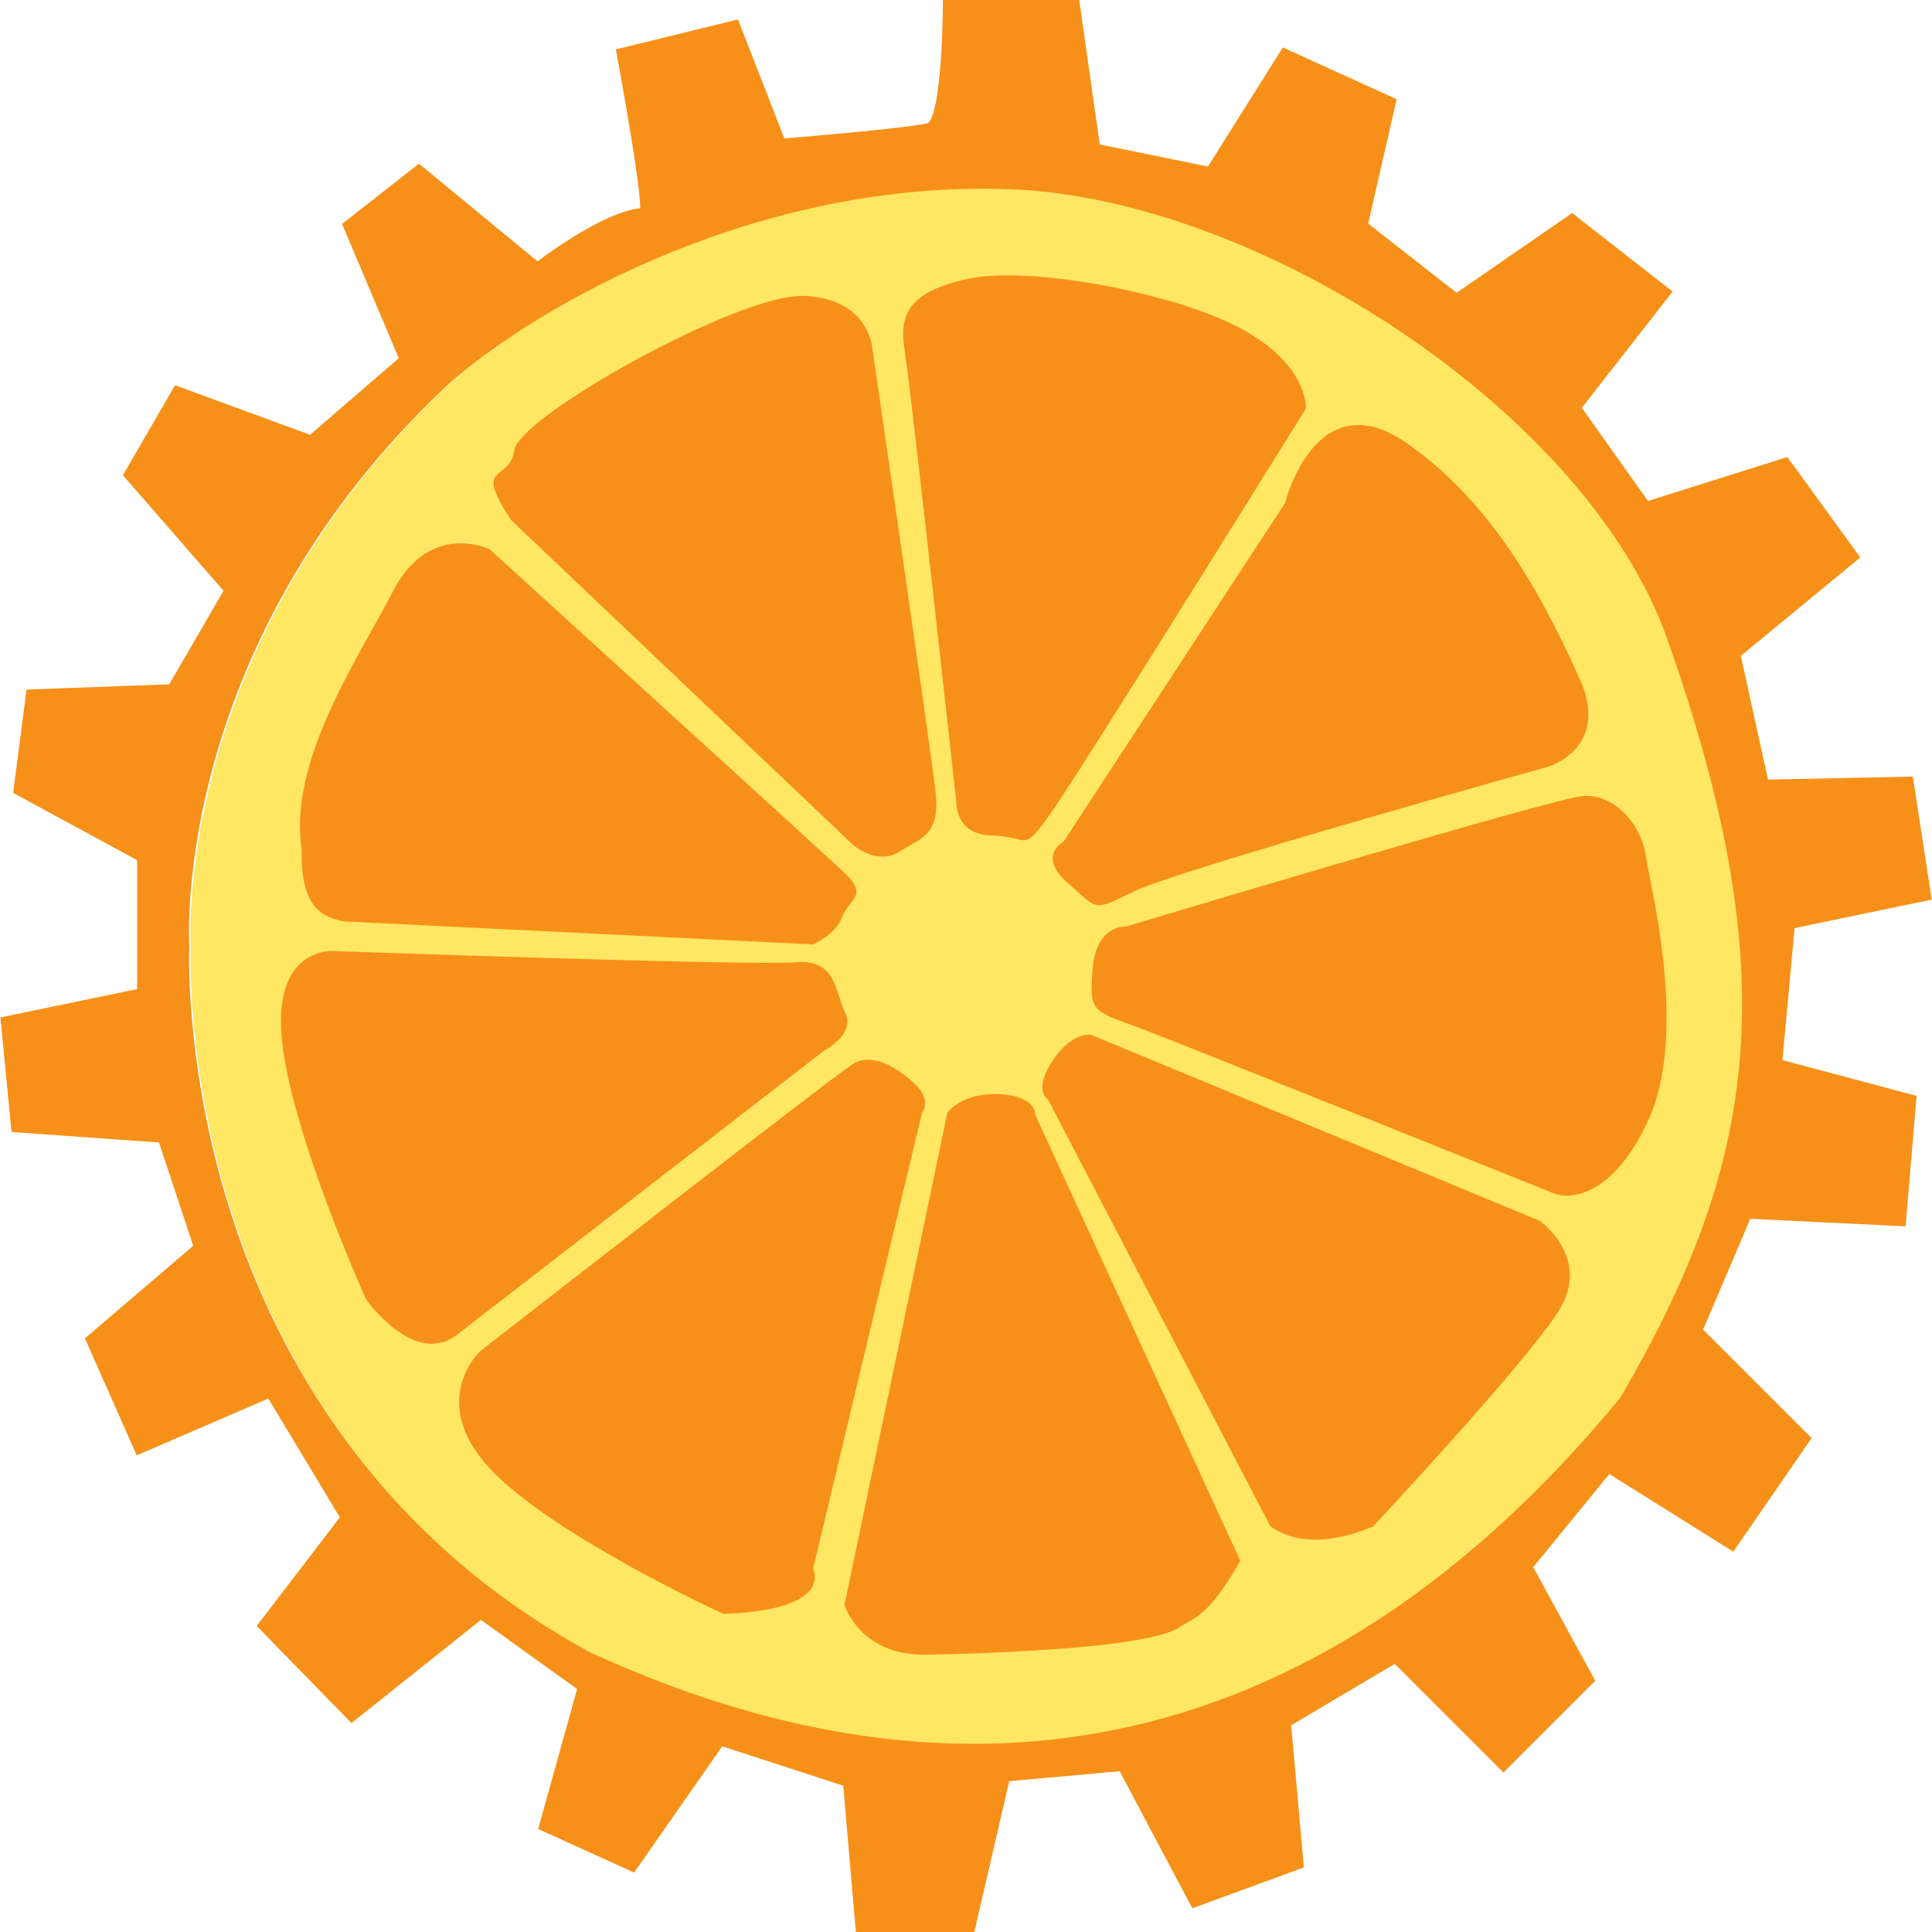
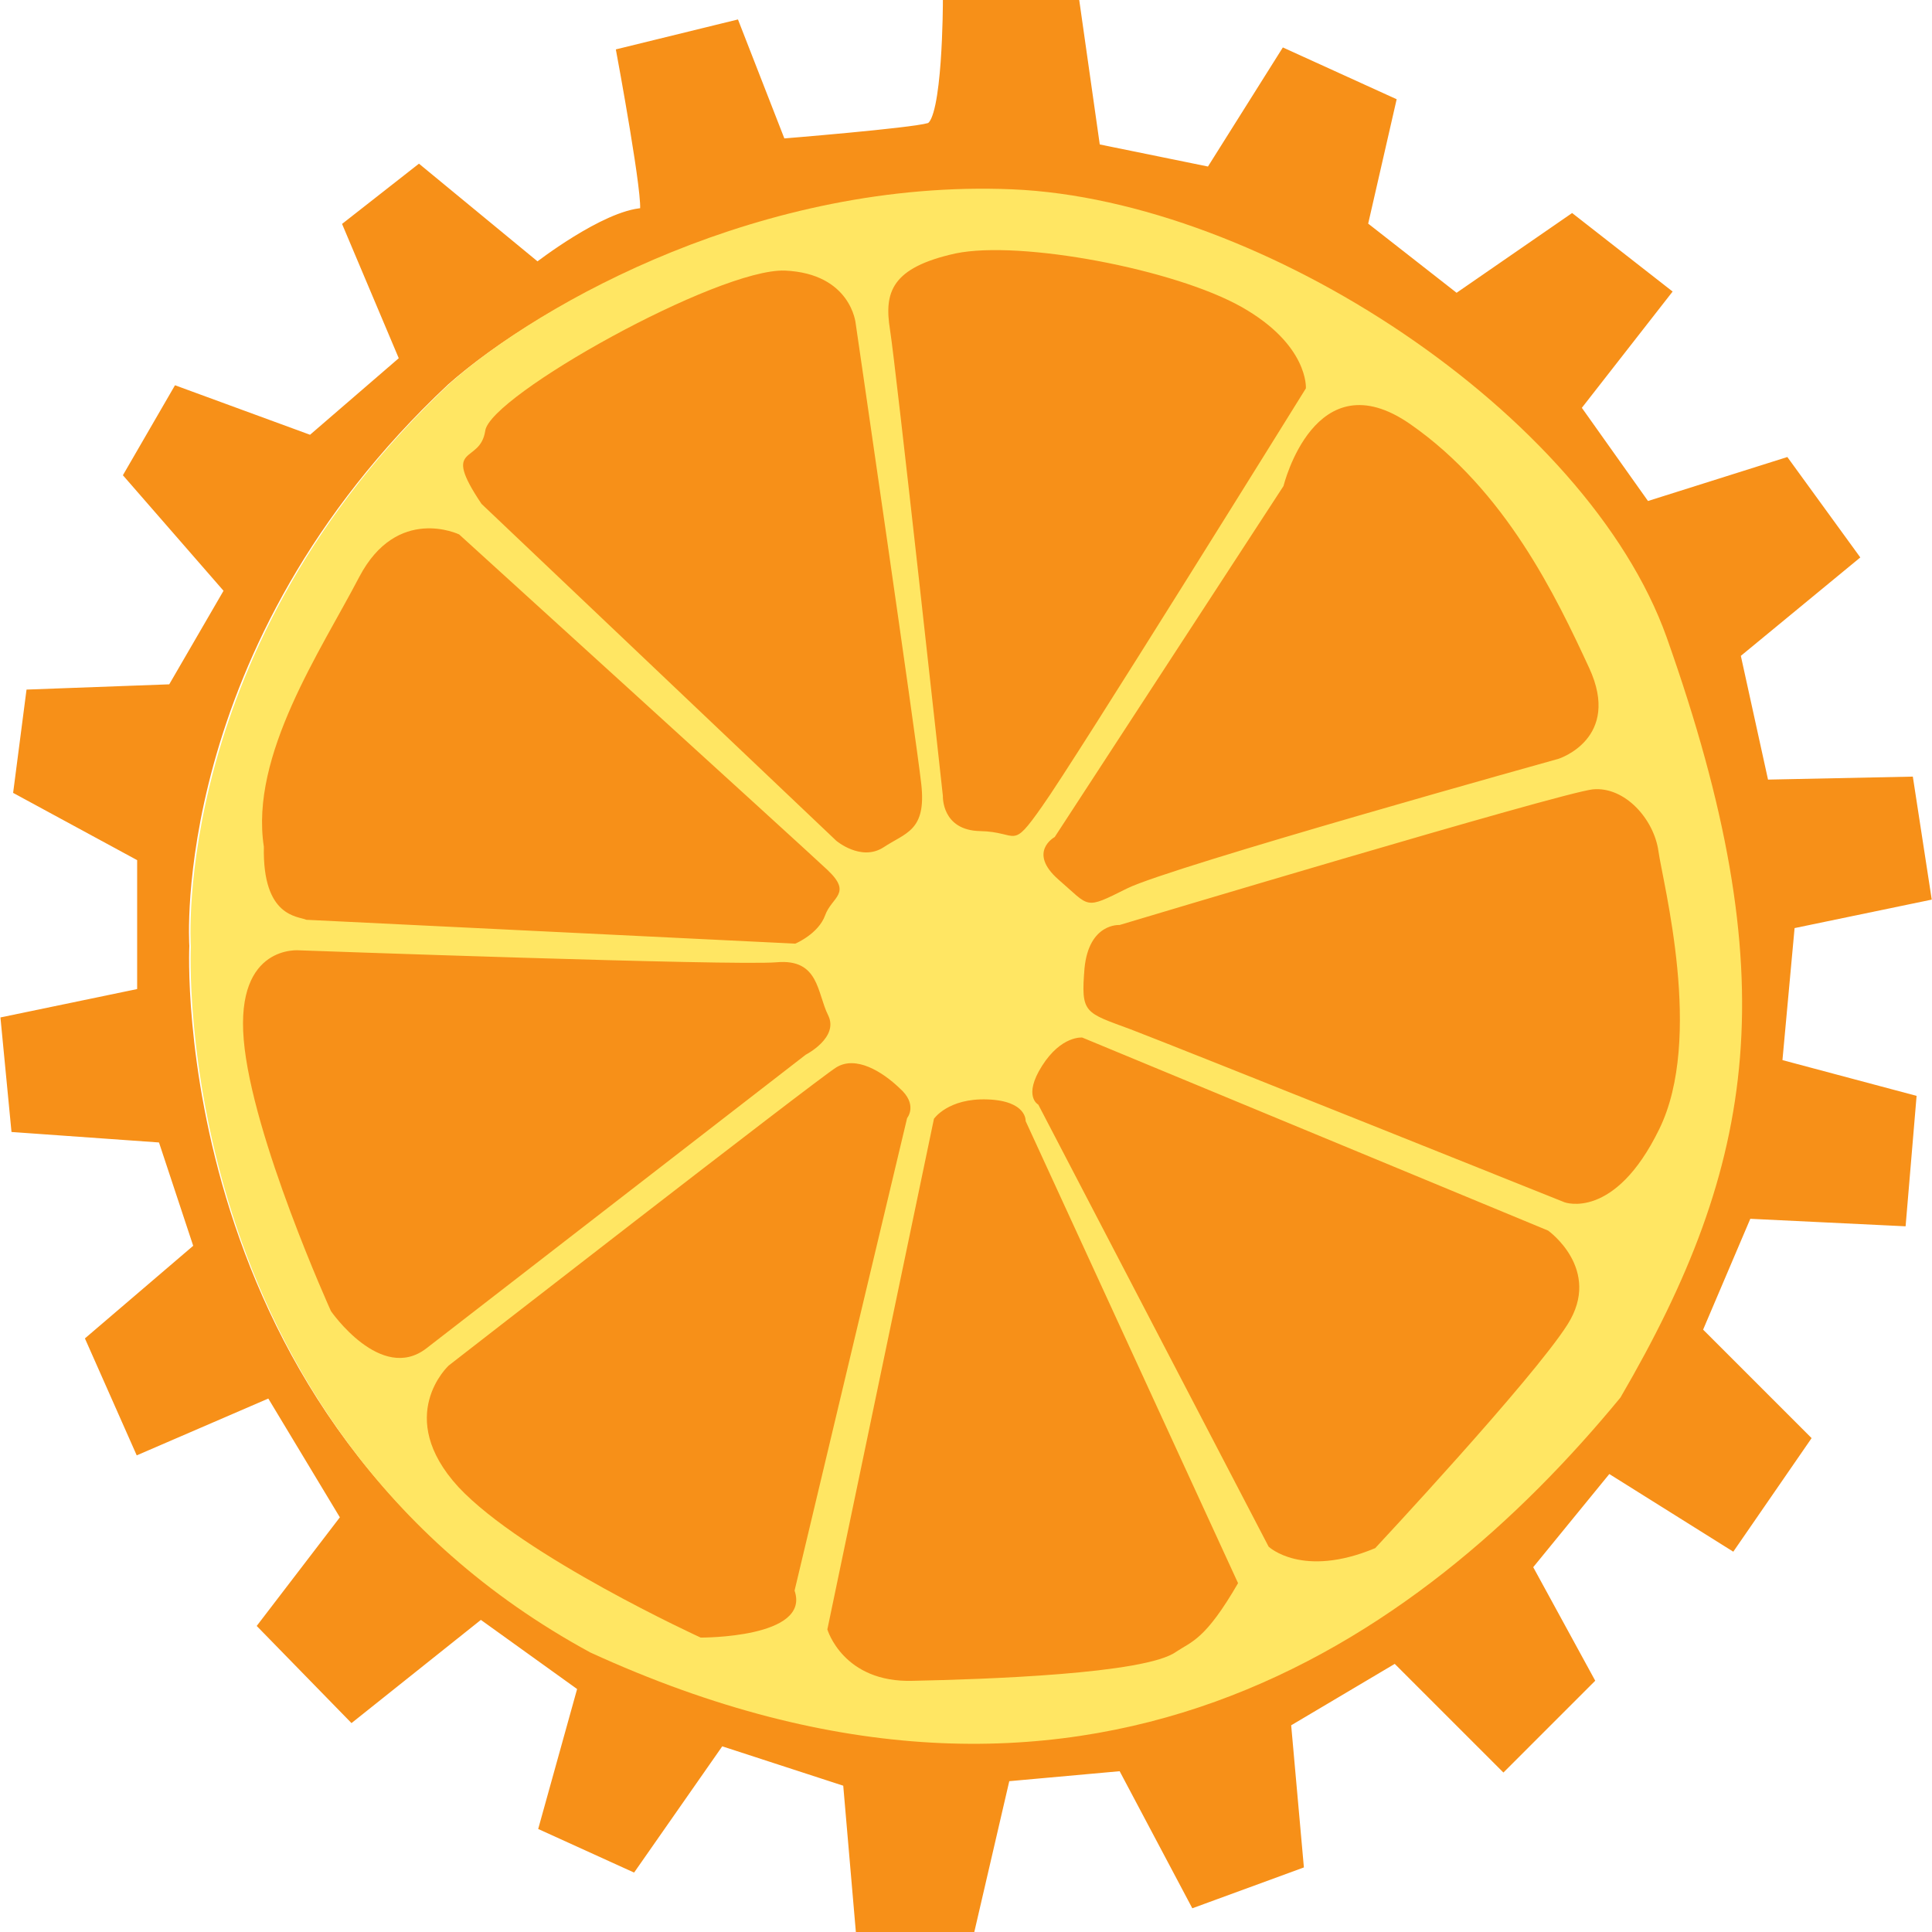
<svg xmlns="http://www.w3.org/2000/svg" version="1.1" id="Layer_1" x="0px" y="0px" viewBox="-349 151.8 259.2 259.2" style="enable-background:new -349 151.8 259.2 259.2;" xml:space="preserve">
  <path class="st0" fill="rgb(247, 144, 24)" stroke="rgb(247, 144, 24)" d="M-108.7,275.9l18.3-3.8l-2.4-15.6l-19.4,0.4l-3.8-17.3l15.9-13.1l-9.3-12.8l-18.7,5.9l-9.3-13.1l12.1-15.5  l-12.8-10l-15.5,10.7L-166,182l3.8-16.6l-14.5-6.6l-10,15.9l-15.2-3.1l-2.8-19.7H-222c0,0,0,16.3-2.4,16.9  c-2.4,0.7-19.7,2.1-19.7,2.1l-6.2-15.9l-15.5,3.8c0,0,3.8,20.4,3.1,21.4c-5.2,0.3-14.2,7.3-14.2,7.3l-15.9-13.1l-9.7,7.6l7.6,18  l-12.4,10.7l-18-6.6l-6.6,11.4l13.5,15.5l-7.6,13.1l-19,0.7l-1.7,13.1l16.6,9v18l-18.3,3.8l1.4,14.5l19.7,1.4l4.8,14.5l-14.5,12.4  l6.6,14.9l17.6-7.6l10,16.6l-11.1,14.5l12.1,12.4l17.3-13.8l13.5,9.7l-5.2,18.7l12.1,5.5l11.8-16.9l16.9,5.5l1.7,19.7l14.9,0.3  l4.8-20.7l15.5-1.4l9.7,18.3l14.2-5.2l-1.7-19l14.5-8.6l14.5,14.5l11.7-11.7l-8.3-15.2l10.7-13.1l16.6,10.4l10-14.5l-14.5-14.5  l6.6-15.5l20.7,1l1.4-16.6l-18-4.8L-108.7,275.9z M-132.3,339.2c-27,32.8-71.9,64.6-138.2,34.2c-56.7-30.8-53.6-94.7-53.6-94.7  s-2.8-40.4,34.9-75.7c12.1-10.7,41.8-27.3,75.3-25.9c33.5,1.4,77.1,30.1,87.8,60.1C-109.8,282.9-113.9,307.8-132.3,339.2z" />
  <path class="st1" fill="rgb(255, 230, 99)" d="M-131.6,339.3c-27,32.8-71.9,64.6-138.2,34.2c-56.7-30.8-53.6-94.7-53.6-94.7s-2.8-40.4,34.9-75.7  c12.1-10.7,41.8-27.3,75.3-25.9c33.5,1.4,77.1,30.1,87.8,60.1C-109.2,283-113.3,307.9-131.6,339.3z" />
-   <path id="slices" class="st2" fill="rgb(247, 144, 24)" d="M-178.6,356.5l-29.8-57.2c0,0-2-1.1,0.5-5c2.5-4,5.2-3.7,5.2-3.7l60.3,25c0,0,7,5,2.5,12.1  c-4.5,7.1-24.9,28.9-24.9,28.9C-174.3,360.6-178.6,356.5-178.6,356.5z M-182.6,361.2l-27.5-59.8c0,0,0.2-2.6-4.9-2.8  c-5.1-0.2-6.9,2.5-6.9,2.5l-13.8,66c0,0,2,6.9,11.1,6.7c9.1-0.2,30.1-0.9,34-3.8C-188.5,368.7-186.8,368.5-182.6,361.2z   M-239.9,362.2l14.6-61.1c0,0,1.4-1.7-1-3.9c-2.3-2.2-5.7-4.2-8.2-2.7s-50.1,38.6-50.1,38.6s-7.1,6.6,1.3,15.7  c8.4,9,31.3,19.5,31.3,19.5S-237.8,368.3-239.9,362.2z M-287.6,330.8l49.1-38c0,0,4.3-2.2,2.9-5.1c-1.4-2.9-1.2-7.3-6.7-6.8  s-61.7-1.5-61.7-1.5s-8.3-0.9-7.2,11.6c1.1,12.5,11.3,35.1,11.3,35.1S-293.4,335.4-287.6,330.8z M-303.1,275.4l63.2,3.1  c0,0,3-1.3,3.9-3.7s3.6-2.8,0.3-5.9c-3.3-3.1-47.6-43.4-47.6-43.4s-8-3.9-12.9,5.5s-14.2,23-12.3,34.9  C-308.8,275.1-304.1,274.9-303.1,275.4z M-280.4,221.6l45.9,43.6c0,0,3.2,2.7,6.1,0.9c2.9-1.9,5.6-2.1,4.9-8.2  c-0.7-6.1-8.5-59.6-8.5-59.6s-0.6-6.5-9.2-6.8c-8.7-0.3-38.2,16.2-38.8,20.7C-280.6,216.6-285.7,213.7-280.4,221.6z M-220.7,259.4  c0,0-0.2,4.4,4.8,4.5c5,0.1,4,2.6,8-3.2c4.1-5.8,34.1-54.1,34.1-54.1s0.4-5.6-8.3-10.5s-28.6-8.7-37-6.9c-8.3,1.8-9.3,5-8.5,9.8  C-226.8,203.9-220.7,259.4-220.7,259.4z M-206.3,264.7c0,0-3.6,1.9,0.5,5.5c4.1,3.6,3.3,4,8.9,1.2c5.6-2.8,55.8-16.8,55.8-16.8  s8.2-2.6,4-11.8s-10.8-22.9-23.1-31.5s-16.4,8-16.4,8L-206.3,264.7z M-197.9,276.1c0,0-4-0.3-4.5,5.6c-0.5,5.9,0,5.7,6,7.9  c6.1,2.3,56.1,22.4,56.1,22.4s6.5,2.4,12.2-9.4c5.8-11.8,0.5-31.8-0.1-36c-0.6-4.2-4.3-8.4-8.5-8C-141,259-197.9,276.1-197.9,276.1z  " />
+   <path id="slices" class="st2" fill="rgb(247, 144, 24)" d="M-178.8,359.3l-30.9-59.3c0,0-2.1-1.1,0.5-5.2c2.6-4.1,5.4-3.8,5.4-3.8l62.5,25.9  c0,0,7.3,5.2,2.6,12.6c-4.7,7.4-25.8,30-25.8,30C-174.3,363.6-178.8,359.3-178.8,359.3z M-182.9,364.2l-28.5-62c0,0,0.2-2.7-5.1-2.9  c-5.3-0.2-7.2,2.6-7.2,2.6l-14.3,68.5c0,0,2.1,7.2,11.5,6.9c9.4-0.2,31.2-0.9,35.3-3.9C-189.1,372-187.3,371.8-182.9,364.2z   M-242.4,365.2l15.1-63.4c0,0,1.5-1.8-1-4c-2.4-2.3-5.9-4.4-8.5-2.8c-2.6,1.6-52,40-52,40s-7.4,6.8,1.3,16.3  c8.7,9.3,32.5,20.2,32.5,20.2S-240.2,371.6-242.4,365.2z M-291.8,332.7l50.9-39.4c0,0,4.5-2.3,3-5.3c-1.5-3-1.2-7.6-6.9-7.1  c-5.7,0.5-64-1.6-64-1.6s-8.6-0.9-7.5,12c1.1,13,11.7,36.4,11.7,36.4S-297.9,337.4-291.8,332.7z M-307.9,275.2l65.6,3.2  c0,0,3.1-1.3,4-3.8c0.9-2.5,3.7-2.9,0.3-6.1s-49.4-45-49.4-45s-8.3-4-13.4,5.7c-5.1,9.8-14.7,23.9-12.8,36.2  C-313.8,274.9-309,274.7-307.9,275.2z M-284.4,219.4l47.6,45.2c0,0,3.3,2.8,6.3,0.9c3-2,5.8-2.2,5.1-8.5c-0.7-6.3-8.8-61.8-8.8-61.8  s-0.6-6.7-9.5-7.1c-9-0.3-39.6,16.8-40.2,21.5C-284.6,214.2-289.9,211.2-284.4,219.4z M-222.5,258.6c0,0-0.2,4.6,5,4.7  c5.2,0.1,4.1,2.7,8.3-3.3c4.3-6,35.4-56.1,35.4-56.1s0.4-5.8-8.6-10.9c-9-5.1-29.7-9-38.4-7.2c-8.6,1.9-9.6,5.2-8.8,10.2  C-228.8,201-222.5,258.6-222.5,258.6z M-207.5,264.1c0,0-3.7,2,0.5,5.7c4.3,3.7,3.4,4.1,9.2,1.2c5.8-2.9,57.9-17.4,57.9-17.4  s8.5-2.7,4.1-12.2c-4.4-9.5-11.2-23.8-24-32.7c-12.8-8.9-17,8.3-17,8.3L-207.5,264.1z M-198.8,275.9c0,0-4.1-0.3-4.7,5.8  c-0.5,6.1,0,5.9,6.2,8.2c6.3,2.4,58.2,23.2,58.2,23.2s6.7,2.5,12.7-9.8c6-12.2,0.5-33-0.1-37.3s-4.5-8.7-8.8-8.3  C-139.8,258.2-198.8,275.9-198.8,275.9z" />
</svg>
